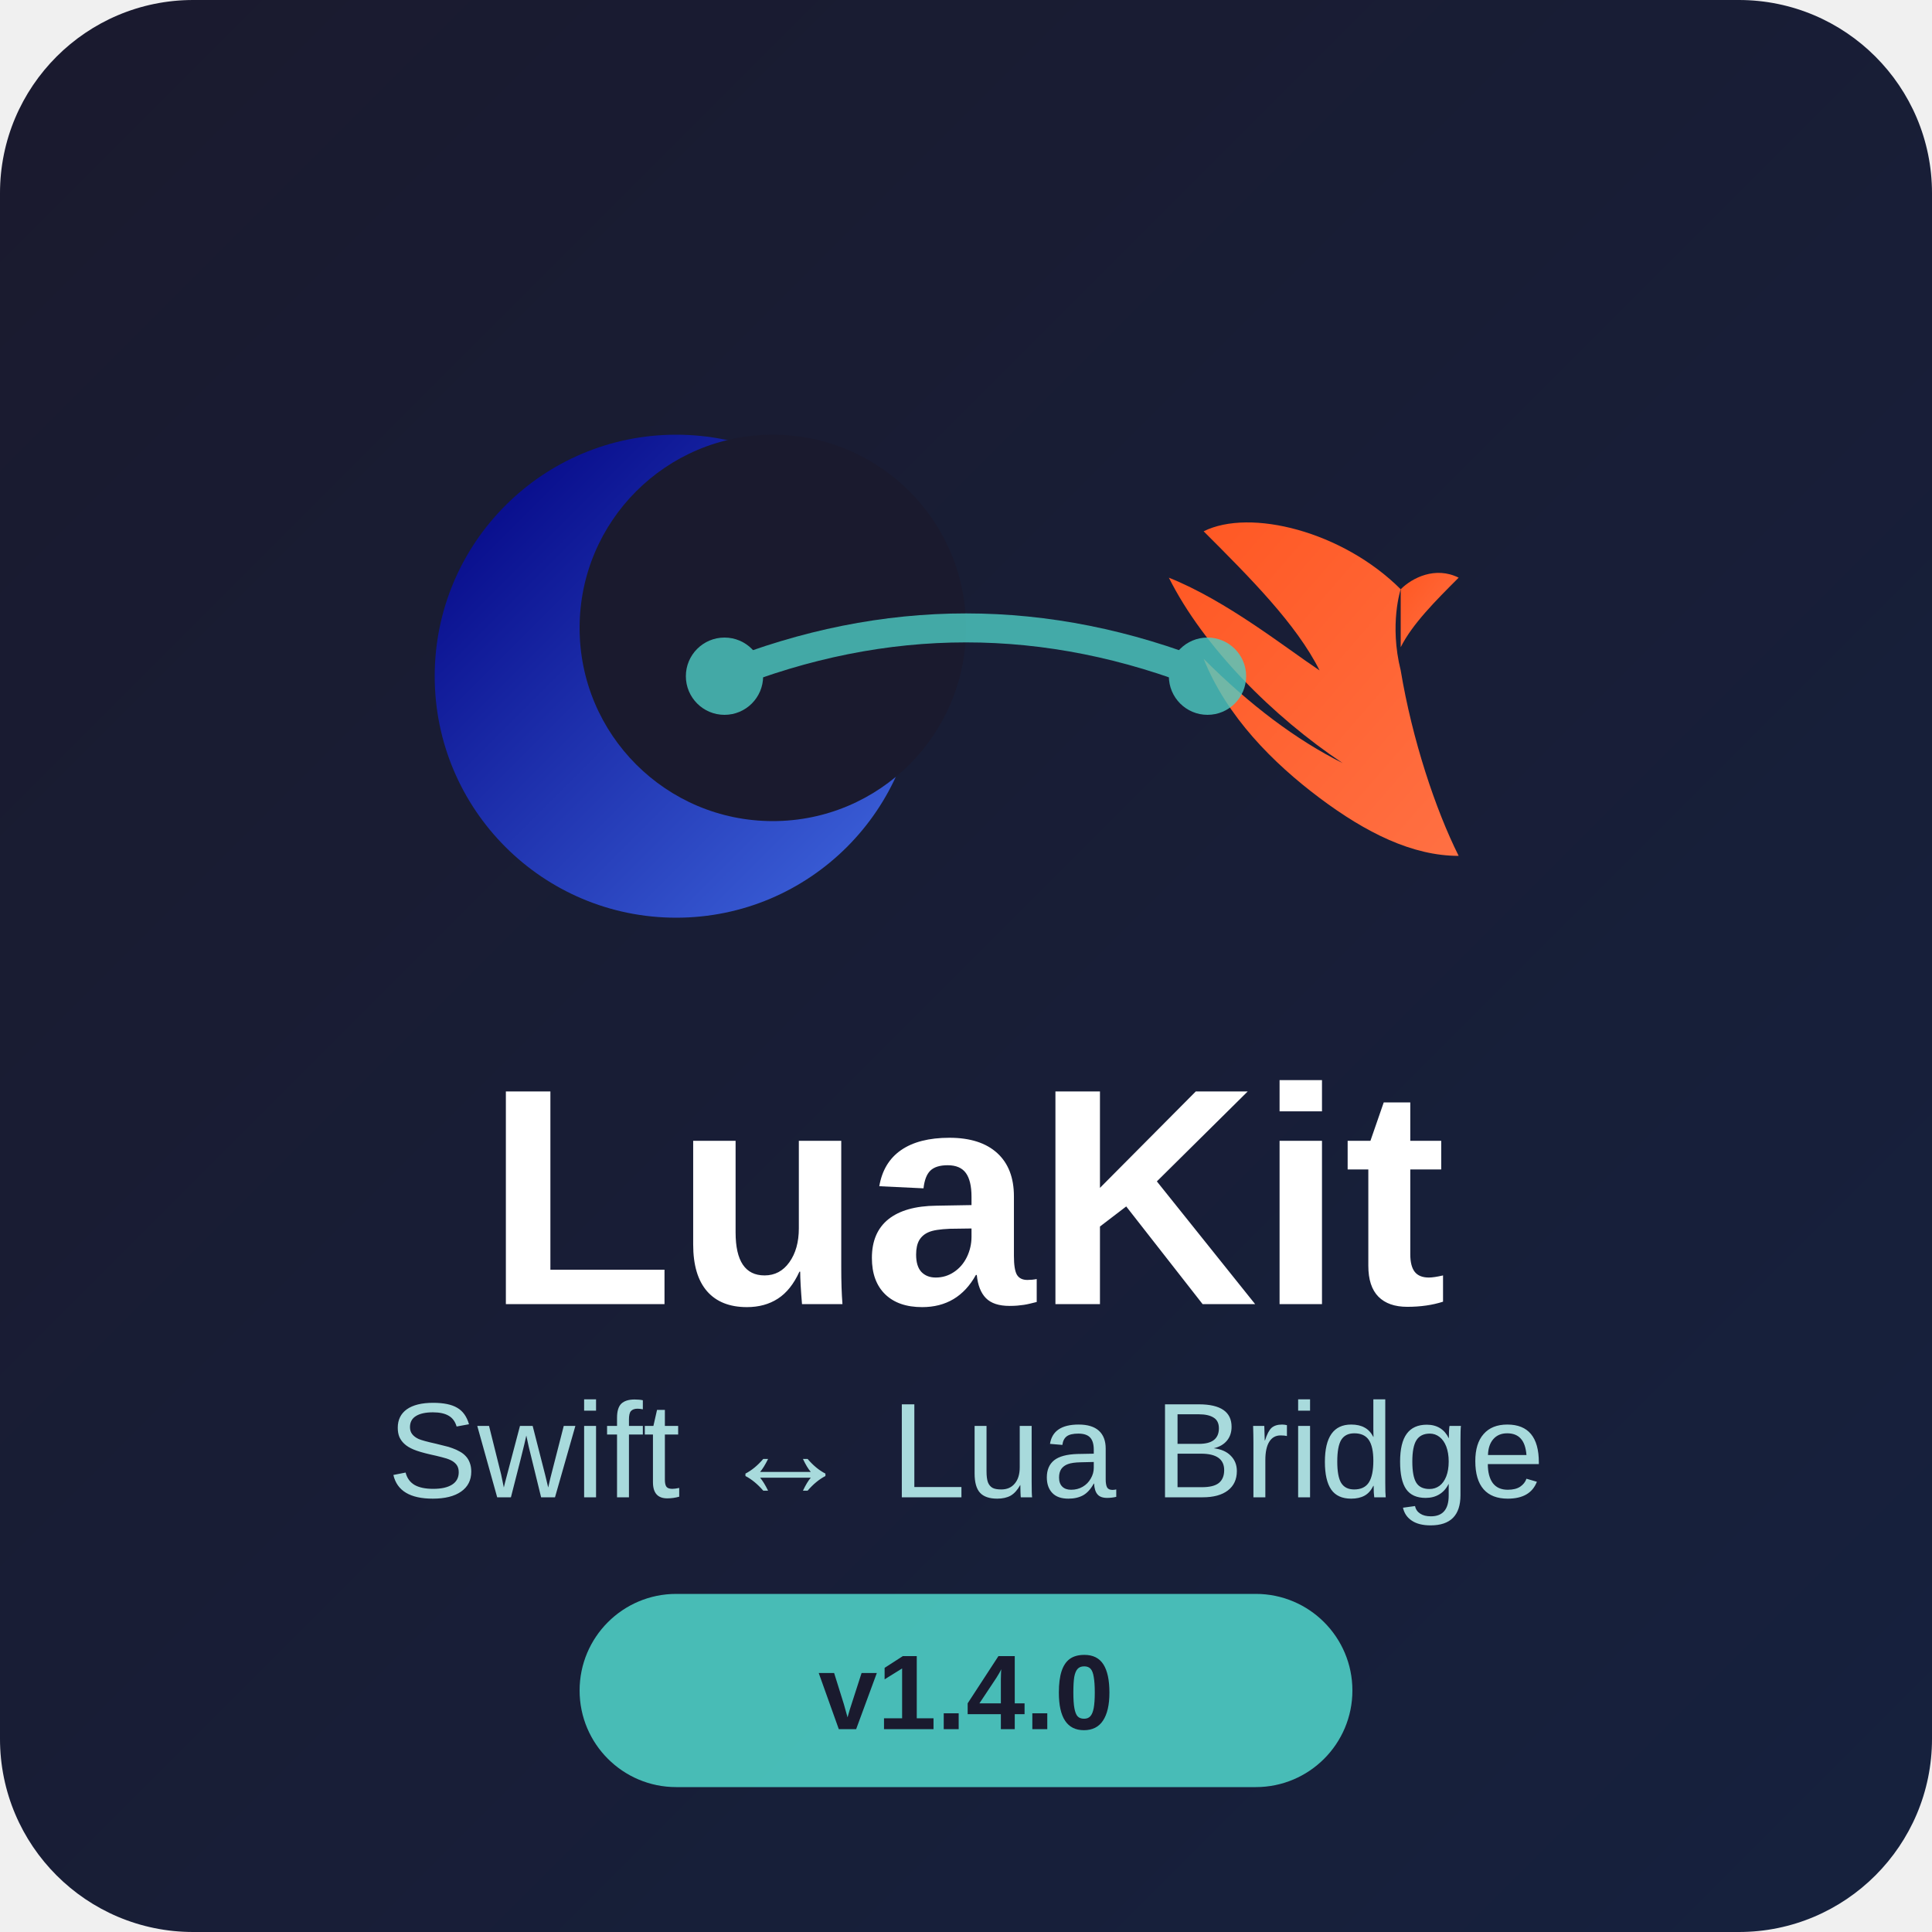
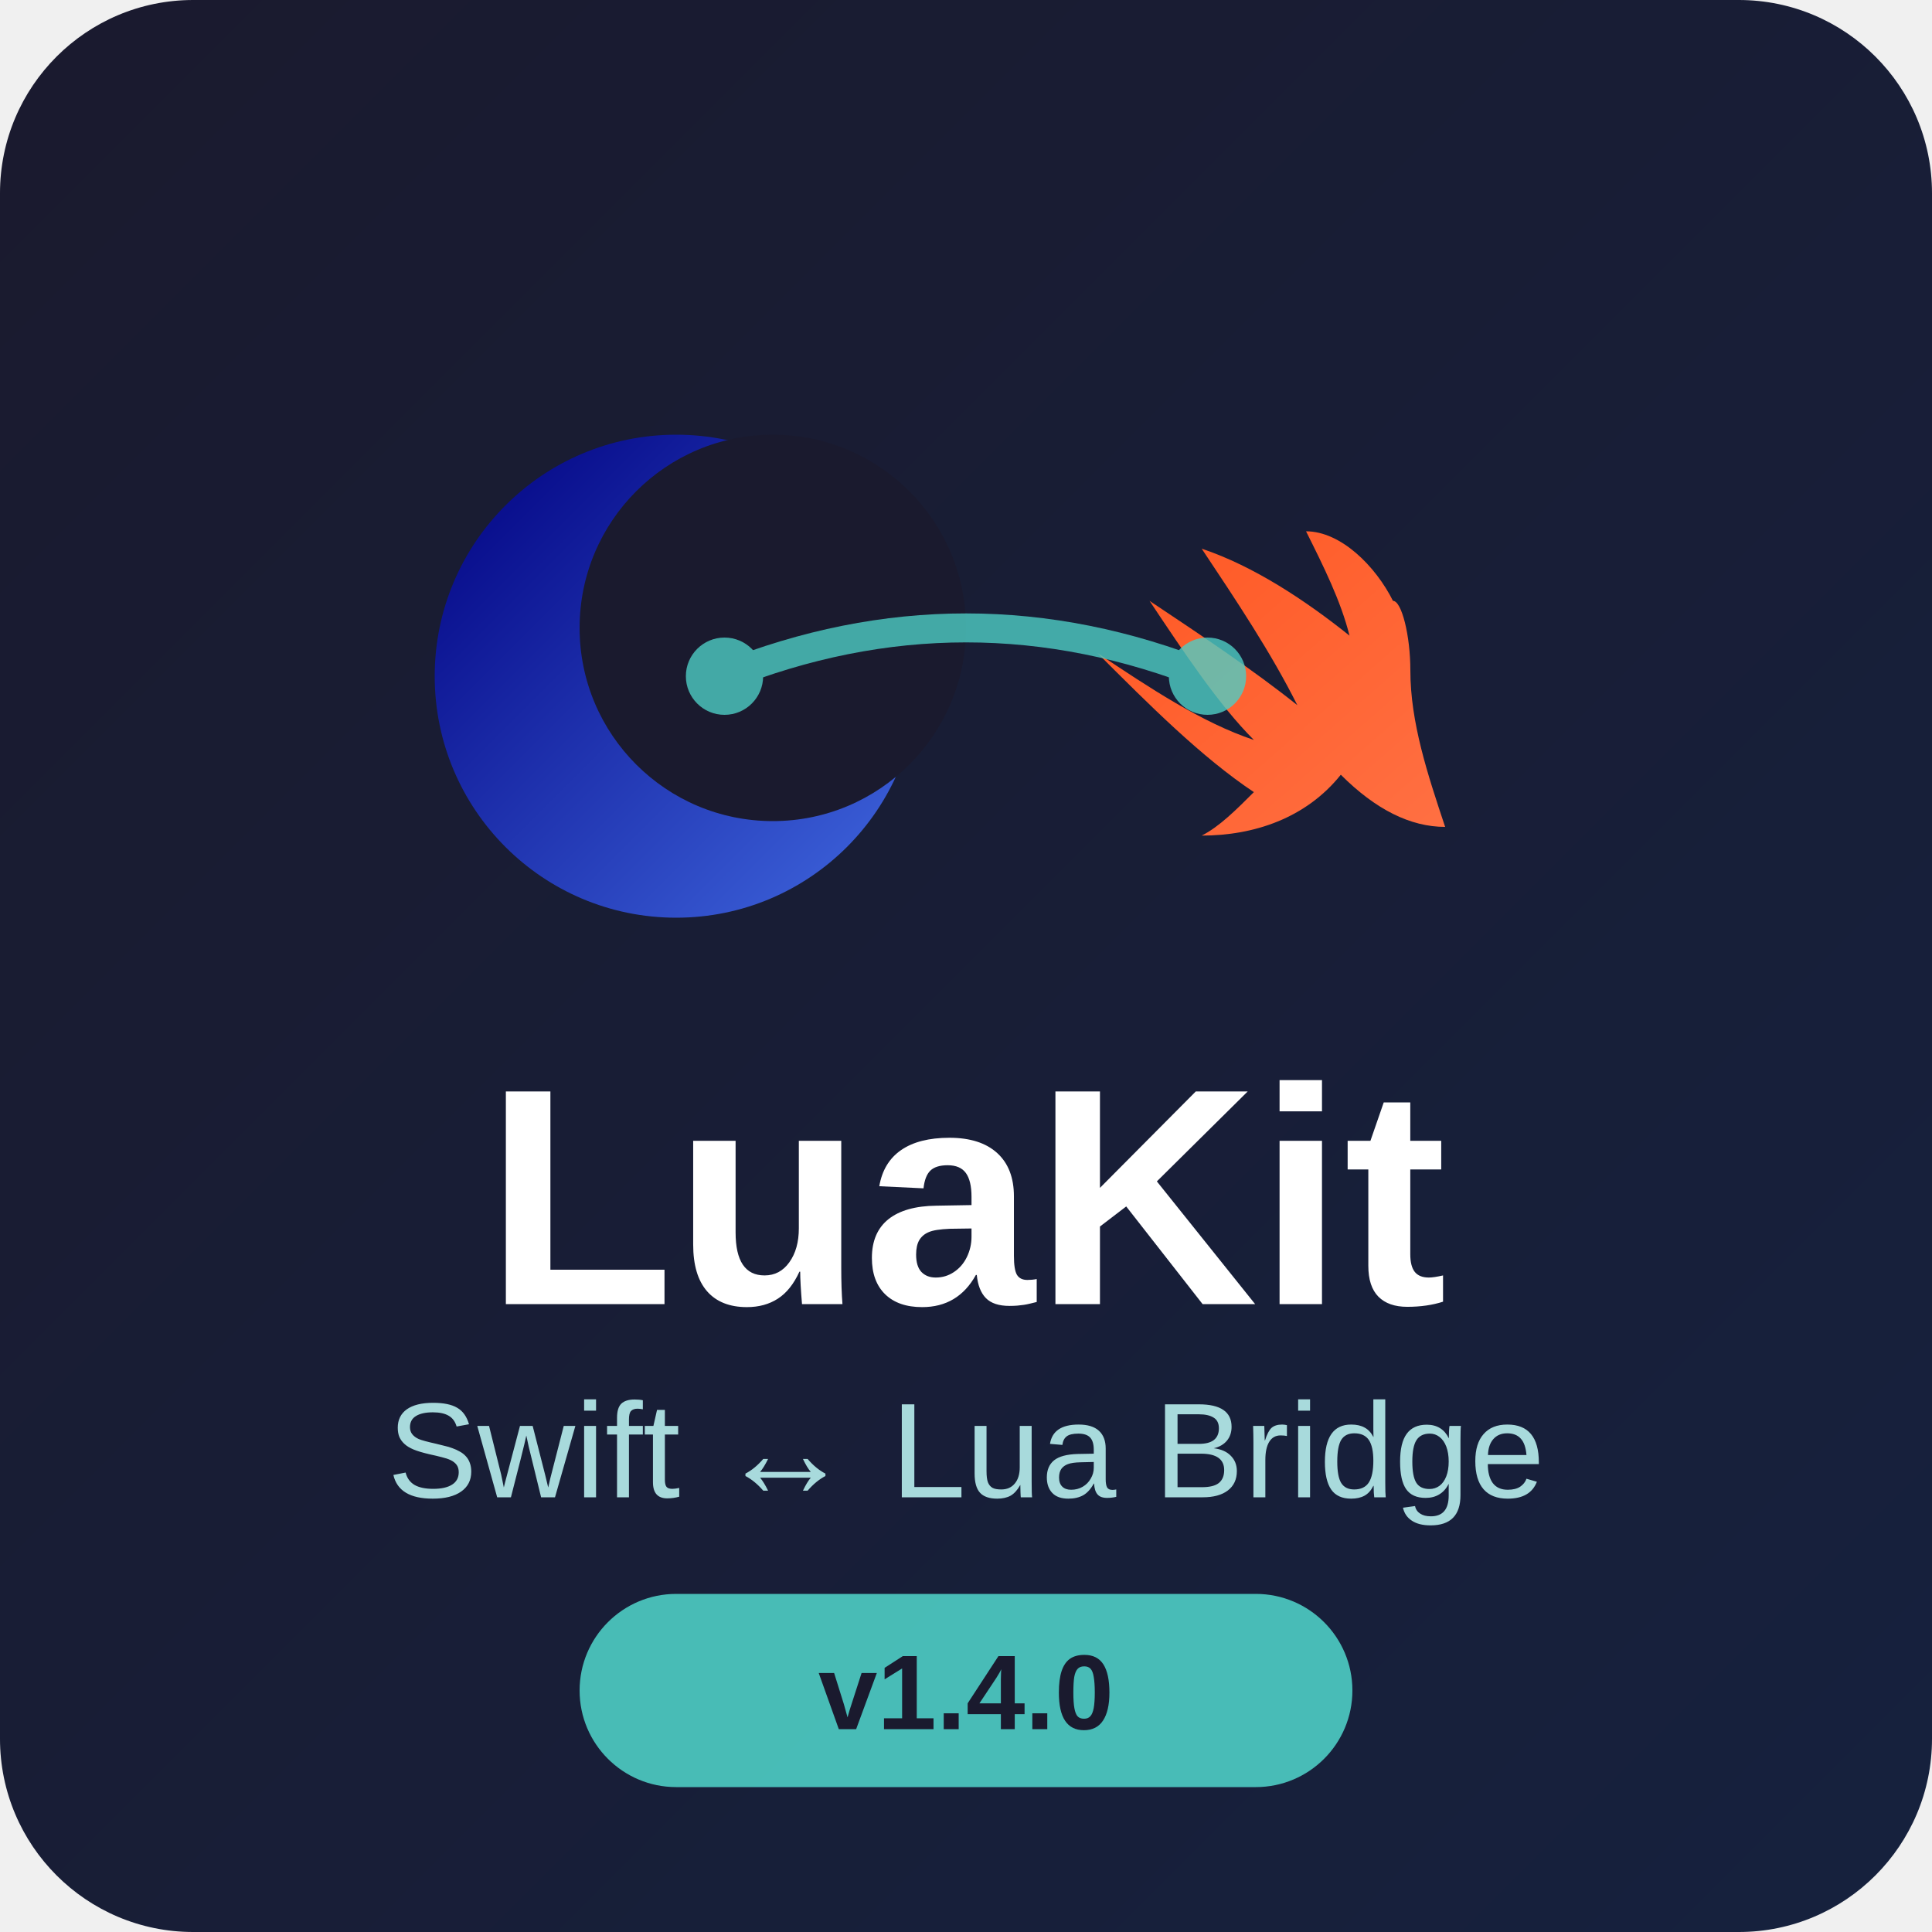
<svg xmlns="http://www.w3.org/2000/svg" width="200" height="200" viewBox="0 0 200 200">
  <defs>
    <linearGradient id="bgGradient" x1="0%" y1="0%" x2="100%" y2="100%">
      <stop offset="0%" style="stop-color:#1a1a2e;stop-opacity:1" />
      <stop offset="100%" style="stop-color:#16213e;stop-opacity:1" />
    </linearGradient>
    <linearGradient id="luaGradient" x1="0%" y1="0%" x2="100%" y2="100%">
      <stop offset="0%" style="stop-color:#000080;stop-opacity:1" />
      <stop offset="100%" style="stop-color:#4169e1;stop-opacity:1" />
    </linearGradient>
    <linearGradient id="swiftGradient" x1="0%" y1="0%" x2="100%" y2="100%">
      <stop offset="0%" style="stop-color:#ff5722;stop-opacity:1" />
      <stop offset="100%" style="stop-color:#ff7043;stop-opacity:1" />
    </linearGradient>
  </defs>
  <rect width="200" height="200" rx="20" fill="url(#bgGradient)" />
  <g transform="translate(50, 50)">
    <circle cx="20" cy="20" r="25" fill="url(#luaGradient)" />
    <circle cx="30" cy="15" r="20" fill="#1a1a2e" />
  </g>
-   <g transform="translate(115, 55)">
-     <g transform="scale(1.2)">
-       <path d="M 25 5 C 20 0, 12 -2, 8 0 C 12 4, 16 8, 18 12 C 15 10, 10 6, 5 4 C 8 10, 14 16, 20 20 C 16 18, 12 15, 8 11 C 10 16, 14 20, 18 23 C 22 26, 26 28, 30 28 C 28 24, 26 18, 25 12 C 24 8, 25 5, 25 5 Z" fill="url(#swiftGradient)" />
-       <path d="M 25 5 C 26 4, 28 3, 30 4 C 28 6, 26 8, 25 10" fill="url(#swiftGradient)" />
+   <g transform="translate(110, 55)">
+     <g transform="scale(0.9)">
+       <path d="M 38 8 C 36 4, 32 0, 28 0 C 30 4, 32 8, 33 12 C 28 8, 22 4, 16 2 C 20 8, 24 14, 27 20 C 22 16, 16 12, 10 8 C 14 14, 18 20, 22 24 C 16 22, 10 18, 4 14 C 10 20, 16 26, 22 30 C 20 32, 18 34, 16 35 C 22 35, 28 33, 32 28 C 36 32, 40 34, 44 34 C 42 28, 40 22, 40 16 C 40 12, 39 8, 38 8 Z" fill="url(#swiftGradient)" />
    </g>
  </g>
  <g opacity="0.8">
    <path d="M 75 70 Q 100 60, 125 70" stroke="#4ecdc4" stroke-width="3" fill="none" stroke-linecap="round" />
    <circle cx="75" cy="70" r="4" fill="#4ecdc4" />
    <circle cx="125" cy="70" r="4" fill="#4ecdc4" />
  </g>
  <text x="100" y="135" font-family="SF Pro Display, -apple-system, Arial" font-size="32" font-weight="700" text-anchor="middle" fill="#ffffff">LuaKit</text>
  <text x="100" y="155" font-family="SF Pro Display, -apple-system, Arial" font-size="14" font-weight="400" text-anchor="middle" fill="#a8dadc">Swift ↔ Lua Bridge</text>
  <rect x="60" y="165" width="80" height="20" rx="10" fill="#4ecdc4" opacity="0.9" />
  <text x="100" y="179" font-family="SF Pro Display, -apple-system, Arial" font-size="11" font-weight="600" text-anchor="middle" fill="#1a1a2e">v1.4.0</text>
</svg>
